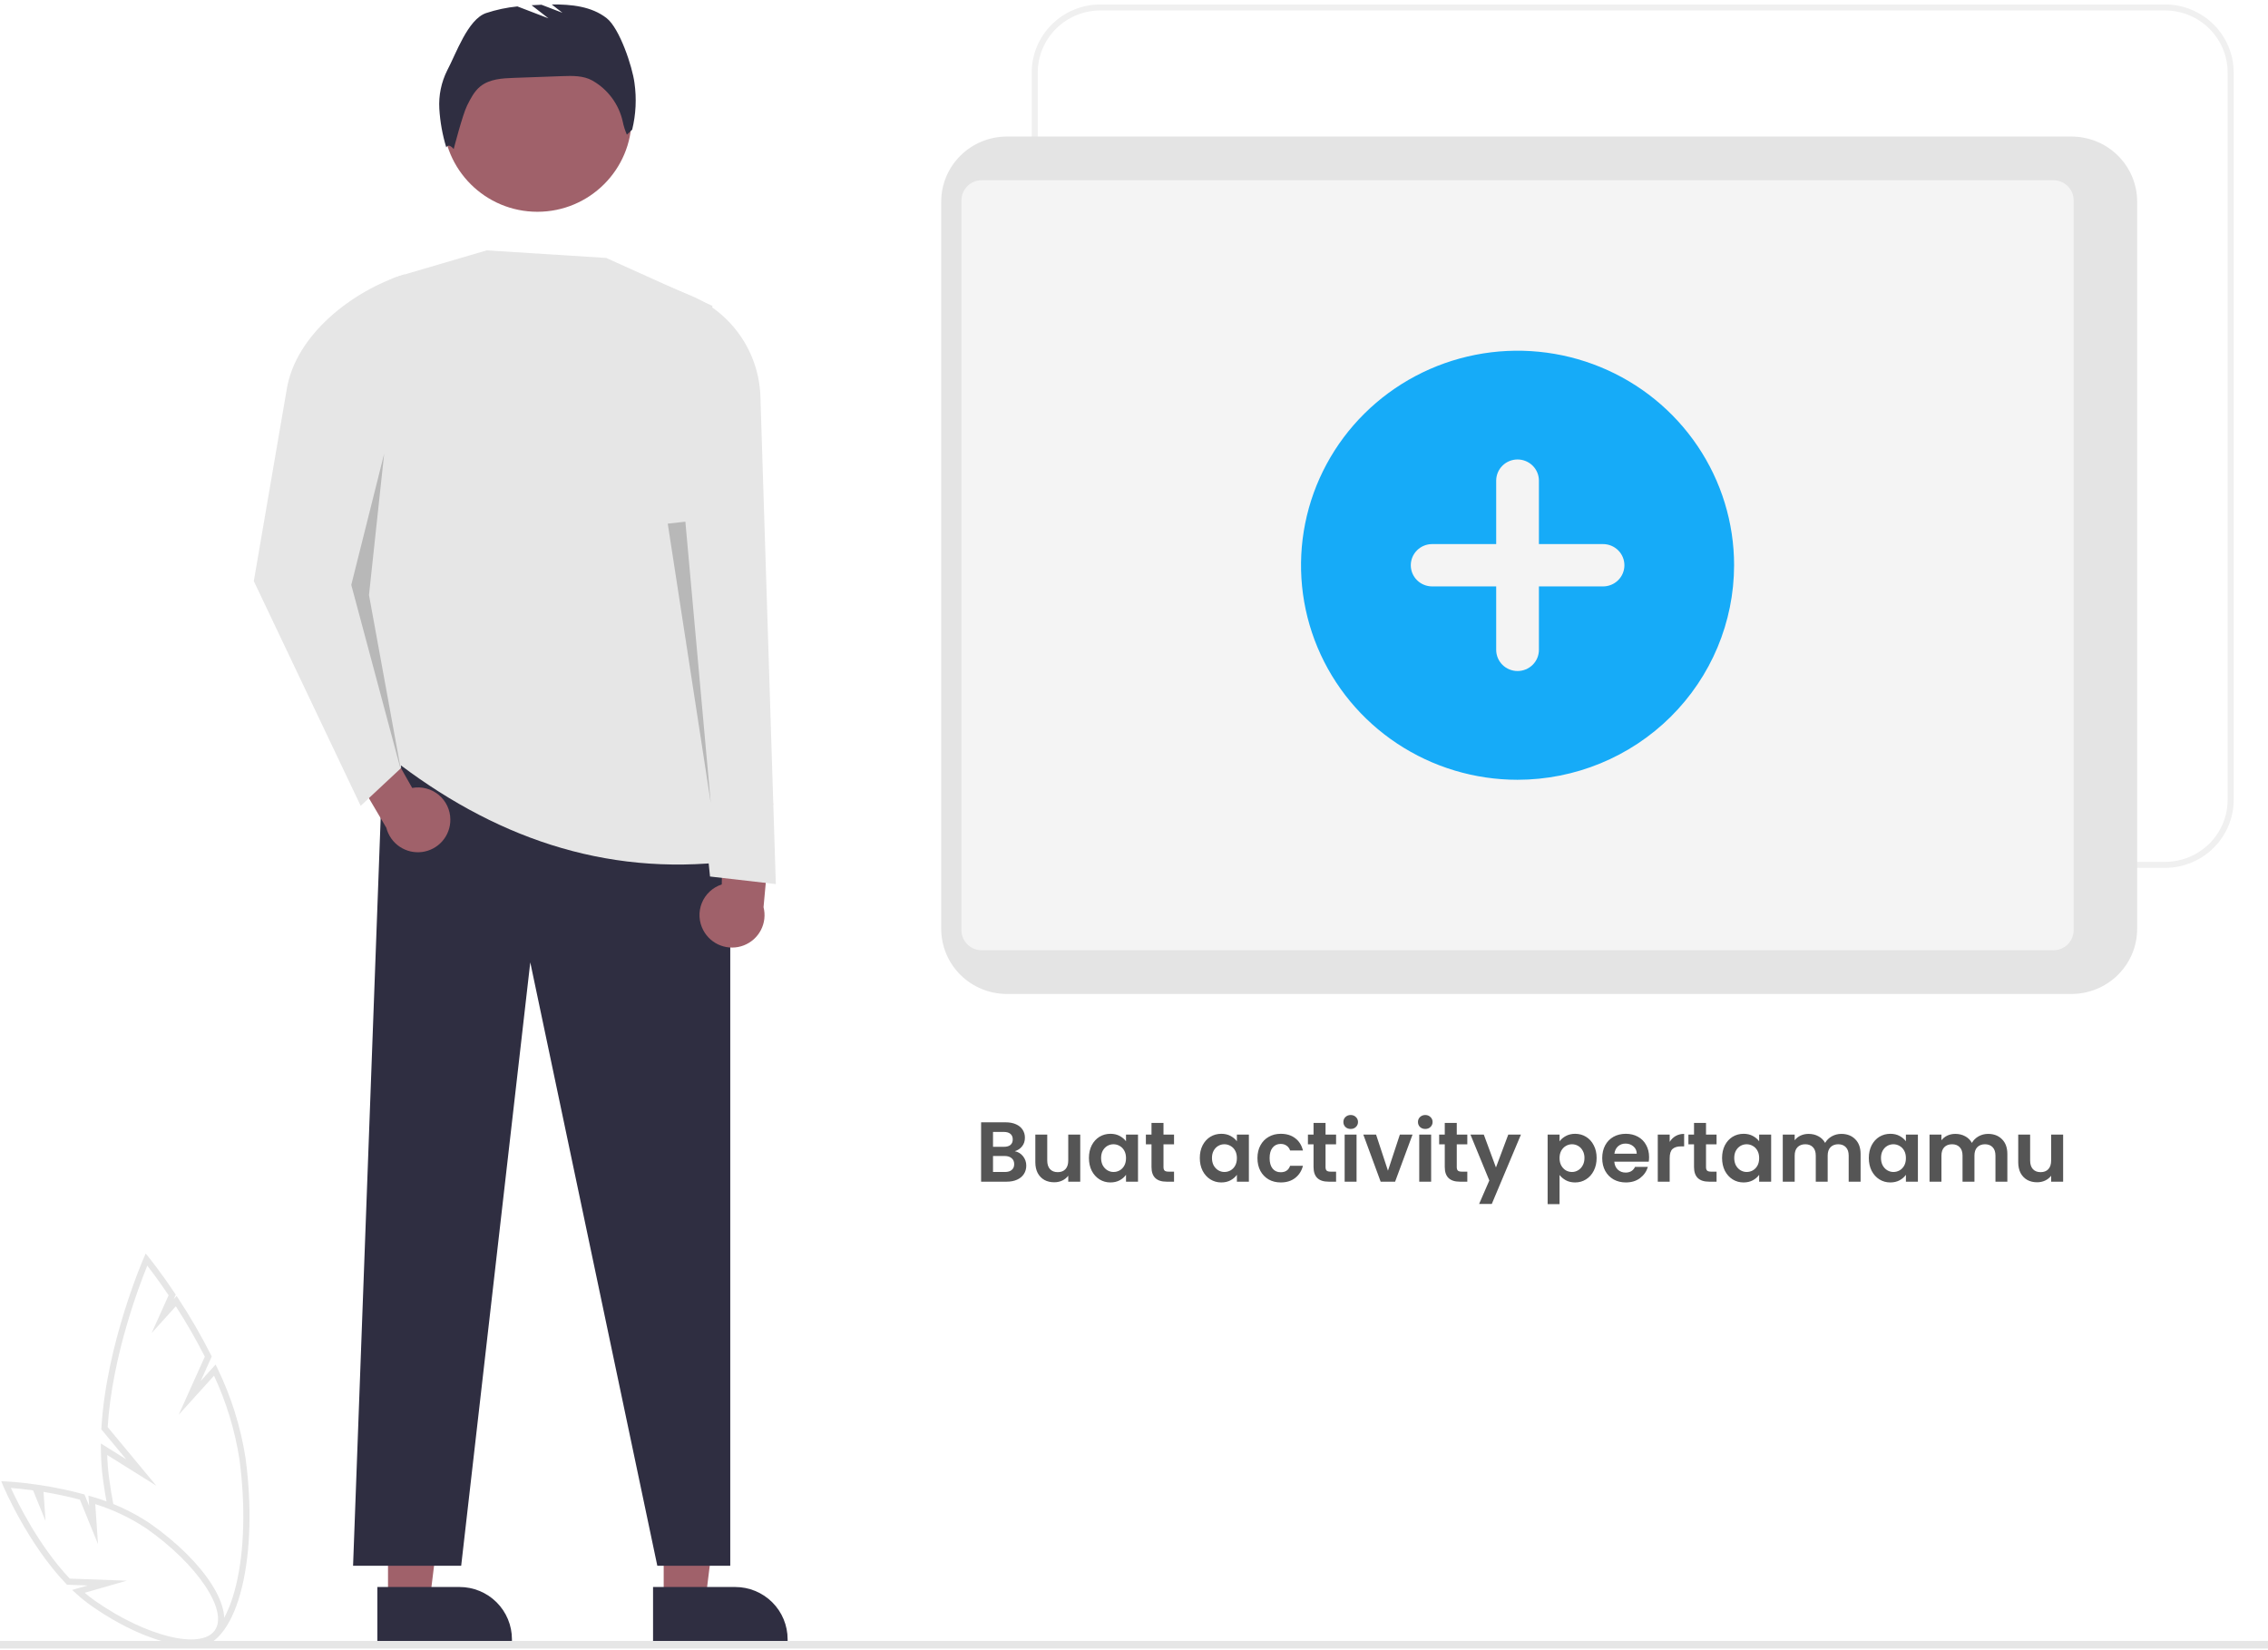
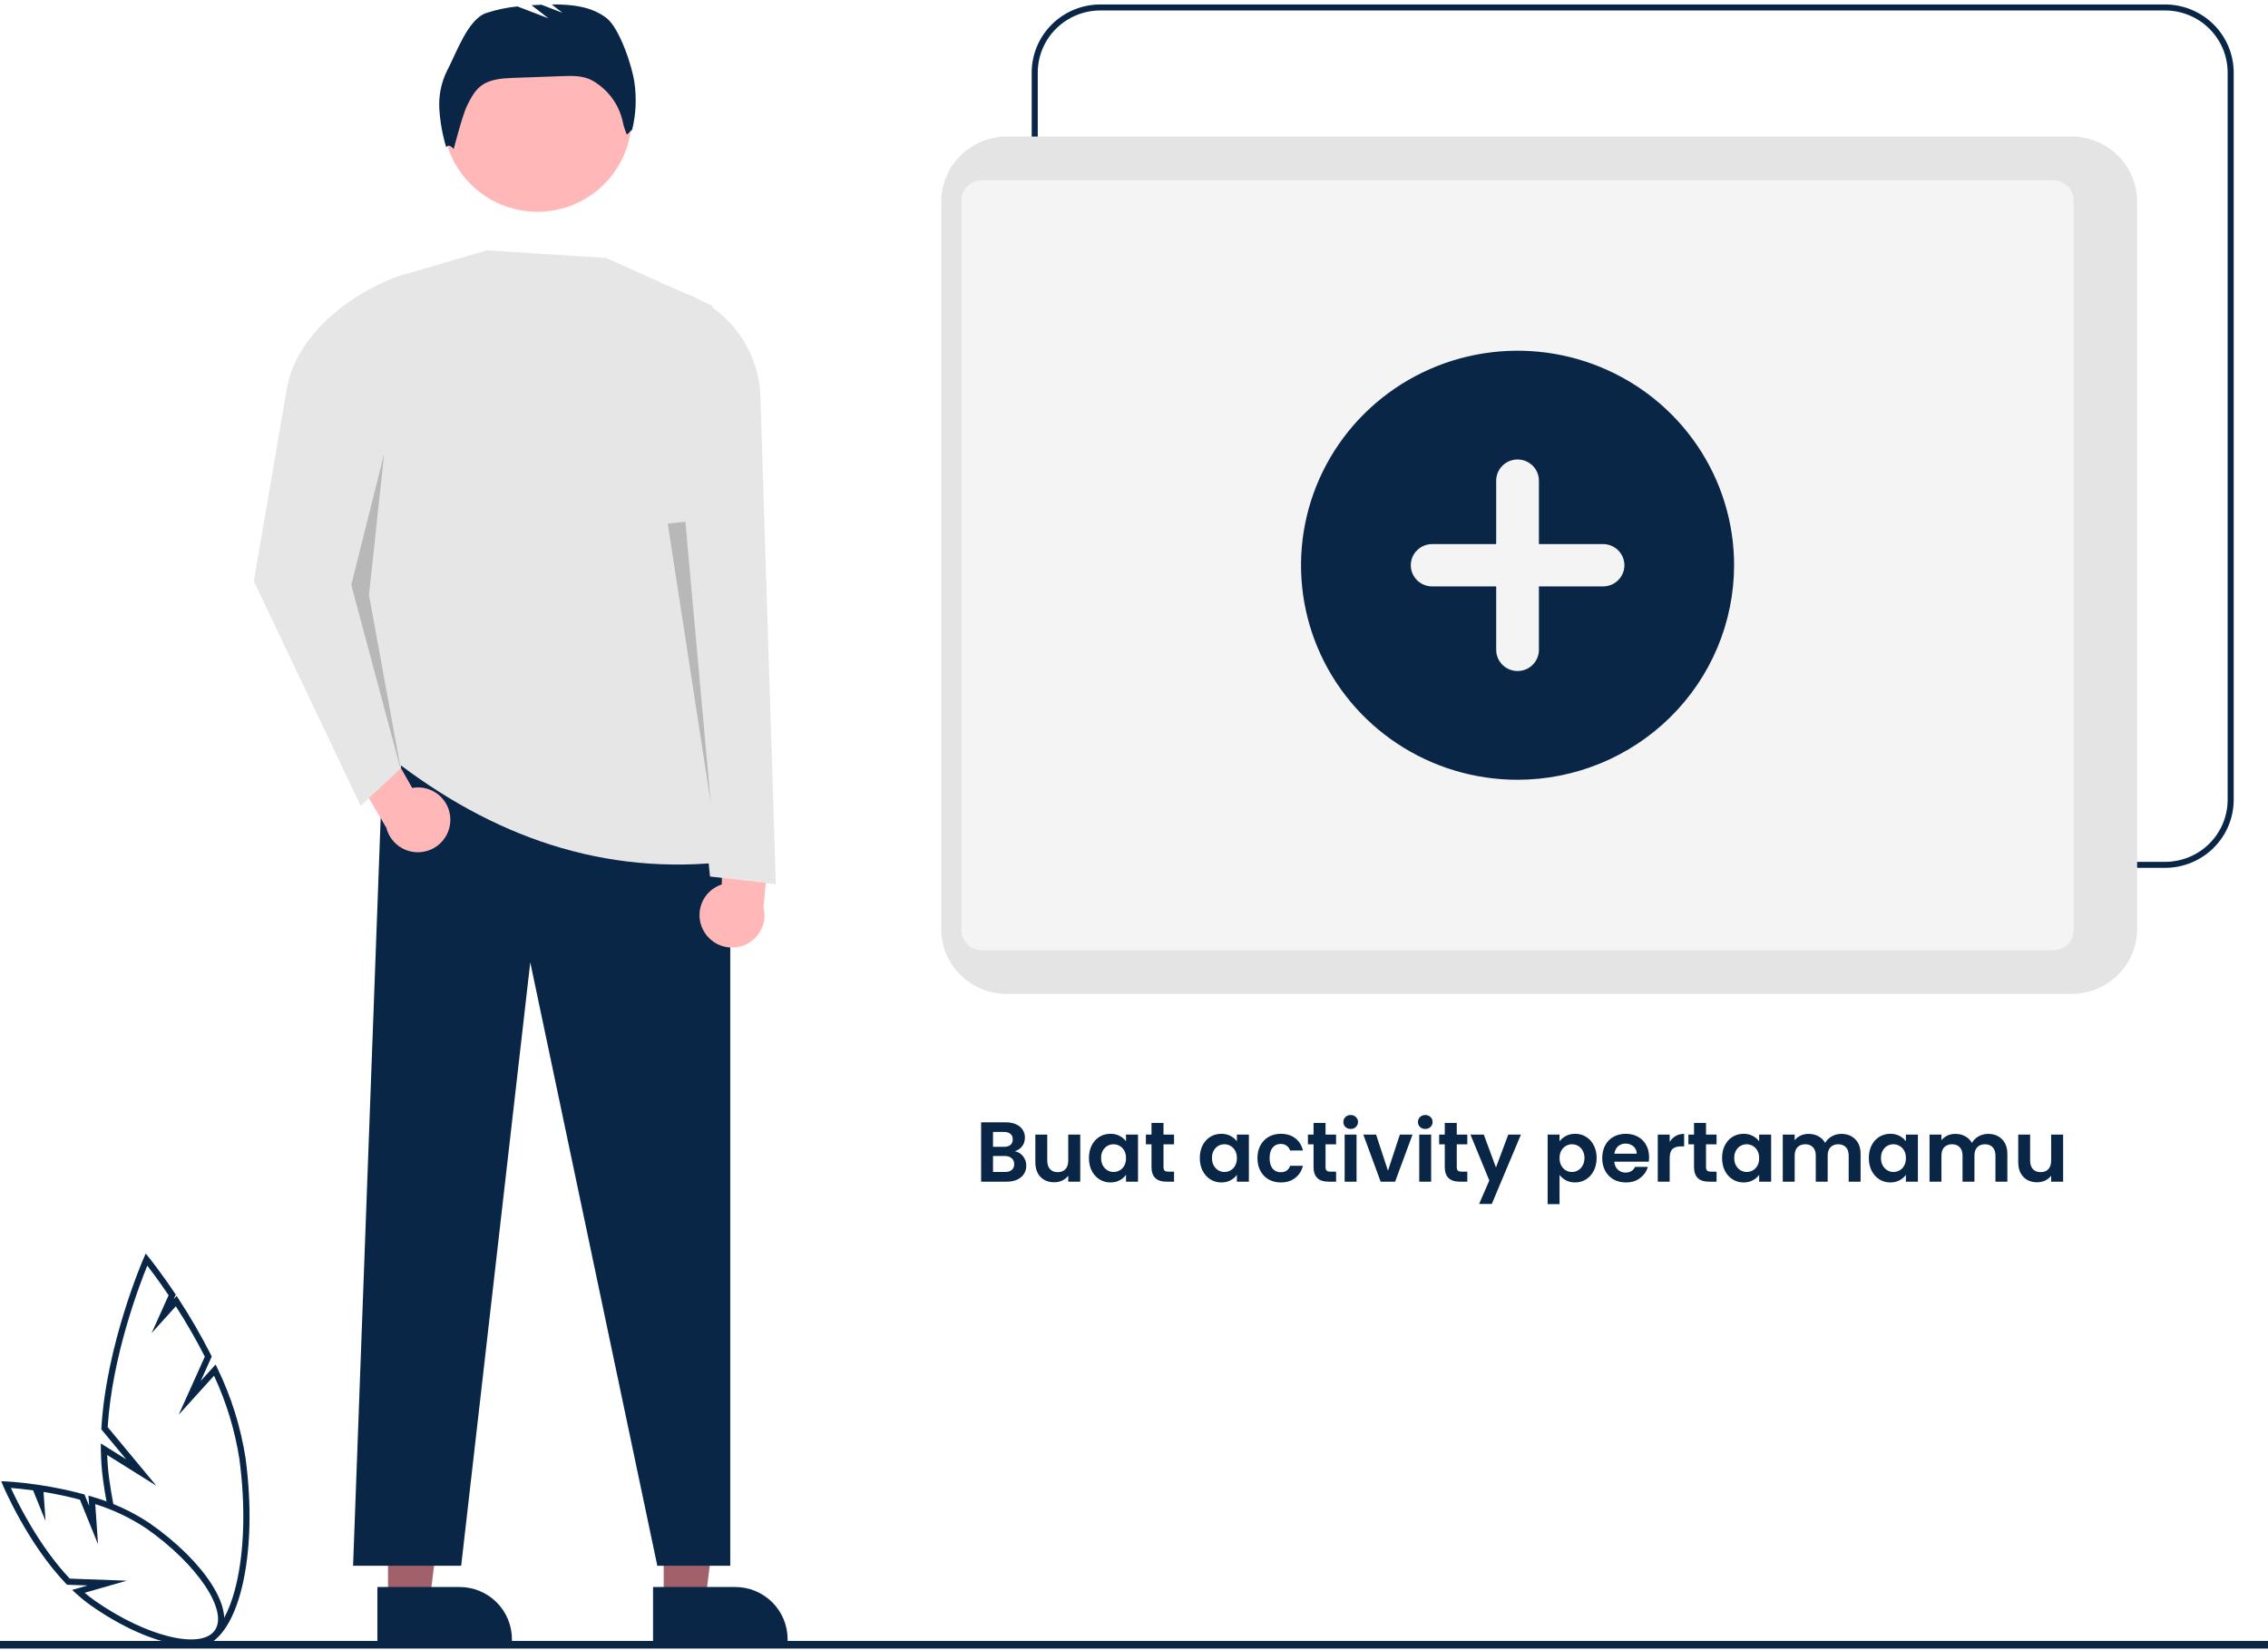
<svg xmlns="http://www.w3.org/2000/svg" width="400" height="291" viewBox="0 0 400 291" fill="none">
-   <path d="M400 289.442H0V290.785H400V289.442Z" fill="#E6E6E6" />
-   <path d="M43.31 257.21C42.459 251.73 40.796 246.406 38.377 241.413L38.025 240.685L35.407 243.582L37.347 239.267L37.22 239.018C35.507 235.636 33.61 232.352 31.536 229.18L31.151 228.592L30.637 229.16L30.997 228.361L30.817 228.092C28.248 224.248 26.274 221.817 26.255 221.792L25.697 221.108L25.337 221.925C25.272 222.074 18.748 237.068 17.884 251.885L17.87 252.116L22.261 257.41L17.783 254.606L17.791 255.624C17.805 257.365 17.924 259.104 18.147 260.831C18.344 262.316 18.576 263.767 18.843 265.182C19.266 265.196 19.678 265.324 20.034 265.553C19.724 263.971 19.458 262.346 19.233 260.677C19.061 259.345 18.952 257.991 18.908 256.641L27.569 262.065L18.992 251.723C19.773 239.196 24.62 226.575 25.98 223.244C26.711 224.189 28.088 226.023 29.736 228.473L26.741 235.135L31.012 230.411C32.863 233.286 34.569 236.252 36.123 239.298L31.509 249.556L37.747 242.657C39.925 247.33 41.433 252.287 42.226 257.379C43.318 265.604 43.105 273.506 41.626 279.628C40.21 285.494 37.713 289.099 34.777 289.52C34.172 289.603 33.558 289.567 32.968 289.413C32.494 289.748 31.925 289.921 31.344 289.907H31.184C32.095 290.411 33.116 290.685 34.157 290.704C34.415 290.704 34.672 290.685 34.927 290.648C38.379 290.154 41.136 286.339 42.689 279.906C44.201 273.645 44.423 265.59 43.31 257.21Z" fill="#E6E6E6" />
-   <path d="M33.648 290.27C29.133 290.27 22.622 287.793 16.164 283.282C15.213 282.613 14.305 281.885 13.446 281.103L12.723 280.443L15.457 279.658L11.816 279.525L11.662 279.365C4.836 272.233 0.589 262.161 0.547 262.061L0.215 261.265L1.078 261.305C1.164 261.308 3.216 261.405 6.299 261.841L6.492 261.869V261.867L7.168 261.969C9.686 262.351 12.181 262.874 14.64 263.535L14.903 263.607L15.723 265.622L15.599 263.815L16.352 264.031C19.919 265.059 23.308 266.625 26.4 268.678C36.221 275.538 41.655 284.111 38.783 288.204C37.8 289.602 35.993 290.27 33.648 290.27ZM14.93 280.947C15.53 281.454 16.154 281.937 16.794 282.387C25.789 288.67 35.447 291.046 37.884 287.577C40.32 284.106 34.778 275.865 25.782 269.582C23.006 267.74 19.982 266.301 16.801 265.308L17.287 272.372L14.092 264.522C11.988 263.964 9.835 263.507 7.679 263.156L8.033 268.283L5.833 262.88C4.129 262.647 2.756 262.52 1.92 262.456C3.059 264.951 6.823 272.656 12.302 278.448L22.352 278.815L14.93 280.947Z" fill="#E6E6E6" />
+   <path d="M400 289.442H0V290.785H400V289.442Z" fill="#0A2647" />
+   <path d="M43.31 257.21C42.459 251.73 40.796 246.406 38.377 241.413L38.025 240.685L35.407 243.582L37.347 239.267L37.22 239.018C35.507 235.636 33.61 232.352 31.536 229.18L31.151 228.592L30.637 229.16L30.997 228.361L30.817 228.092C28.248 224.248 26.274 221.817 26.255 221.792L25.697 221.108L25.337 221.925C25.272 222.074 18.748 237.068 17.884 251.885L17.87 252.116L22.261 257.41L17.783 254.606L17.791 255.624C17.805 257.365 17.924 259.104 18.147 260.831C18.344 262.316 18.576 263.767 18.843 265.182C19.266 265.196 19.678 265.324 20.034 265.553C19.724 263.971 19.458 262.346 19.233 260.677C19.061 259.345 18.952 257.991 18.908 256.641L27.569 262.065L18.992 251.723C19.773 239.196 24.62 226.575 25.98 223.244C26.711 224.189 28.088 226.023 29.736 228.473L26.741 235.135L31.012 230.411C32.863 233.286 34.569 236.252 36.123 239.298L31.509 249.556L37.747 242.657C39.925 247.33 41.433 252.287 42.226 257.379C43.318 265.604 43.105 273.506 41.626 279.628C40.21 285.494 37.713 289.099 34.777 289.52C34.172 289.603 33.558 289.567 32.968 289.413C32.494 289.748 31.925 289.921 31.344 289.907H31.184C32.095 290.412 33.116 290.685 34.157 290.704C34.415 290.704 34.672 290.685 34.927 290.648C38.379 290.154 41.136 286.339 42.689 279.906C44.201 273.645 44.423 265.59 43.31 257.21Z" fill="#0A2647" />
+   <path d="M33.648 290.27C29.133 290.27 22.622 287.793 16.164 283.282C15.213 282.613 14.305 281.885 13.446 281.103L12.723 280.443L15.457 279.658L11.816 279.525L11.662 279.365C4.836 272.233 0.589 262.161 0.547 262.061L0.215 261.265L1.078 261.305C1.164 261.308 3.216 261.405 6.299 261.841L6.492 261.869V261.867L7.168 261.969C9.686 262.351 12.181 262.874 14.64 263.535L14.903 263.607L15.723 265.622L15.599 263.815L16.352 264.031C19.919 265.059 23.308 266.625 26.4 268.678C36.221 275.538 41.655 284.111 38.783 288.204C37.8 289.602 35.993 290.27 33.648 290.27ZM14.93 280.947C15.53 281.454 16.154 281.937 16.794 282.387C25.789 288.67 35.447 291.046 37.884 287.577C40.32 284.106 34.778 275.865 25.782 269.582C23.006 267.74 19.982 266.301 16.801 265.308L17.287 272.372L14.092 264.522C11.988 263.964 9.835 263.507 7.679 263.156L8.033 268.283L5.833 262.88C4.129 262.647 2.756 262.52 1.92 262.456C3.059 264.951 6.823 272.656 12.302 278.448L22.352 278.815L14.93 280.947Z" fill="#0A2647" />
  <path d="M68.433 282.325H75.793L79.295 254.007L68.432 254.008L68.433 282.325Z" fill="#A0616A" />
-   <path d="M66.556 279.928L81.051 279.928H81.051C83.501 279.928 85.85 280.899 87.583 282.627C89.315 284.354 90.288 286.698 90.289 289.142V289.441L66.556 289.442L66.556 279.928Z" fill="#2F2E41" />
+   <path d="M66.556 279.928L81.051 279.928H81.051C83.501 279.928 85.85 280.899 87.583 282.627C89.315 284.354 90.288 286.698 90.289 289.142V289.441L66.556 289.442L66.556 279.928Z" fill="#0A2647" />
  <path d="M117.054 282.325H124.414L127.916 254.007L117.053 254.008L117.054 282.325Z" fill="#A0616A" />
-   <path d="M115.176 279.928L129.671 279.928H129.672C132.122 279.928 134.472 280.899 136.204 282.627C137.936 284.354 138.91 286.698 138.91 289.142V289.441L115.177 289.442L115.176 279.928Z" fill="#2F2E41" />
-   <path d="M62.27 276.184H81.337L93.523 169.749L115.929 276.184H128.794V149.263L67.628 131.004L62.27 276.184Z" fill="#2F2E41" />
-   <path d="M94.78 37.355C103.963 37.355 111.407 29.929 111.407 20.77C111.407 11.61 103.963 4.184 94.78 4.184C85.597 4.184 78.153 11.61 78.153 20.77C78.153 29.929 85.597 37.355 94.78 37.355Z" fill="#A0616A" />
-   <path d="M68.967 133.675C86.808 147.594 106.501 154.608 128.794 151.935C119.379 118.961 116.586 86.236 125.669 53.96L106.917 45.498L85.839 44.162L70.519 48.657C68.364 49.29 66.477 50.612 65.15 52.419C63.822 54.227 63.127 56.419 63.171 58.66C63.712 86.186 61.877 111.947 68.967 133.675Z" fill="#E6E6E6" />
-   <path d="M78.866 12.43C80.466 9.419 82.498 3.42 85.727 2.307C87.52 1.714 89.373 1.32 91.253 1.133L96.74 3.238L93.754 0.921C94.335 0.886 94.916 0.858 95.497 0.836L99.2 2.257L97.306 0.787C100.758 0.752 104.321 1.11 106.996 3.206C109.276 4.993 111.535 11.762 111.901 14.632C112.291 17.377 112.155 20.171 111.497 22.864L110.56 23.754C110.232 23.004 109.985 22.221 109.824 21.418C109.488 19.919 108.843 18.505 107.928 17.268C107.015 16.032 105.852 14.998 104.516 14.234L104.464 14.206C102.892 13.323 100.984 13.363 99.18 13.428L90.615 13.736C88.553 13.809 86.335 13.94 84.728 15.229C83.643 16.1 82.993 17.385 82.374 18.63C81.576 20.237 80.016 26.299 80.016 26.299C80.016 26.299 79.133 25.155 78.71 26.007C78.032 23.785 77.62 21.49 77.481 19.171C77.347 16.842 77.824 14.518 78.866 12.43Z" fill="#2F2E41" />
-   <path d="M79.425 144.549C79.421 143.717 79.235 142.897 78.879 142.146C78.522 141.395 78.006 140.73 77.364 140.199C76.723 139.669 75.973 139.285 75.167 139.075C74.361 138.865 73.519 138.833 72.698 138.983L62.721 121.403L58.603 129.821L68.139 146.012C68.483 147.368 69.314 148.552 70.473 149.339C71.633 150.125 73.043 150.46 74.433 150.28C75.825 150.1 77.101 149.417 78.021 148.36C78.941 147.304 79.441 145.948 79.425 144.549Z" fill="#A0616A" />
-   <path d="M124.042 164.092C123.648 163.36 123.421 162.55 123.374 161.72C123.328 160.89 123.465 160.061 123.775 159.289C124.085 158.518 124.561 157.823 125.169 157.255C125.777 156.687 126.503 156.259 127.295 156.001L127.664 135.802L136.343 141.741L134.662 160.011C135.009 161.367 134.845 162.803 134.201 164.046C133.557 165.289 132.479 166.253 131.17 166.756C129.86 167.26 128.412 167.266 127.098 166.775C125.785 166.284 124.697 165.329 124.042 164.092Z" fill="#A0616A" />
+   <path d="M115.176 279.928L129.671 279.928H129.672C132.122 279.928 134.472 280.899 136.204 282.627C137.936 284.354 138.91 286.698 138.91 289.142V289.441L115.177 289.442L115.176 279.928Z" fill="#0A2647" />
+   <path d="M62.27 276.184H81.337L93.523 169.749L115.929 276.184H128.794V149.263L67.628 131.004L62.27 276.184Z" fill="#0A2647" />
+   <path d="M94.78 37.355C103.963 37.355 111.407 29.929 111.407 20.77C111.407 11.61 103.963 4.184 94.78 4.184C85.597 4.184 78.153 11.61 78.153 20.77C78.153 29.929 85.597 37.355 94.78 37.355Z" fill="#FFB7B7" />
+   <path d="M68.967 133.676C86.808 147.594 106.501 154.608 128.794 151.935C119.379 118.961 116.586 86.236 125.669 53.96L106.917 45.498L85.839 44.162L70.519 48.657C68.364 49.29 66.477 50.612 65.15 52.419C63.822 54.227 63.127 56.419 63.171 58.66C63.712 86.186 61.877 111.947 68.967 133.676Z" fill="#E6E6E6" />
+   <path d="M78.866 12.43C80.466 9.419 82.498 3.42 85.727 2.307C87.52 1.714 89.373 1.32 91.253 1.133L96.74 3.238L93.754 0.921C94.335 0.886 94.916 0.858 95.497 0.836L99.2 2.257L97.306 0.787C100.758 0.752 104.321 1.11 106.996 3.206C109.276 4.993 111.535 11.762 111.901 14.632C112.291 17.377 112.155 20.171 111.497 22.864L110.56 23.754C110.232 23.004 109.985 22.221 109.824 21.418C109.488 19.919 108.843 18.505 107.928 17.268C107.015 16.032 105.852 14.998 104.516 14.234L104.464 14.206C102.892 13.323 100.984 13.363 99.18 13.428L90.615 13.736C88.553 13.809 86.335 13.94 84.728 15.229C83.643 16.1 82.993 17.385 82.374 18.63C81.576 20.237 80.016 26.299 80.016 26.299C80.016 26.299 79.133 25.155 78.71 26.007C78.032 23.785 77.62 21.49 77.481 19.171C77.347 16.842 77.824 14.518 78.866 12.43Z" fill="#0A2647" />
+   <path d="M79.425 144.549C79.421 143.717 79.235 142.897 78.879 142.146C78.522 141.395 78.006 140.73 77.364 140.199C76.723 139.669 75.973 139.285 75.167 139.075C74.361 138.865 73.519 138.833 72.698 138.983L62.721 121.403L58.603 129.821L68.139 146.012C68.483 147.368 69.314 148.552 70.473 149.339C71.633 150.125 73.043 150.46 74.433 150.28C75.825 150.1 77.101 149.417 78.021 148.36C78.941 147.304 79.441 145.948 79.425 144.549Z" fill="#FFB7B7" />
+   <path d="M124.042 164.092C123.648 163.36 123.421 162.55 123.374 161.72C123.328 160.89 123.465 160.061 123.775 159.289C124.085 158.518 124.561 157.823 125.169 157.255C125.777 156.687 126.503 156.259 127.295 156.001L127.664 135.802L136.343 141.741L134.662 160.011C135.009 161.367 134.845 162.803 134.201 164.046C133.557 165.289 132.479 166.253 131.17 166.756C129.86 167.26 128.412 167.266 127.098 166.775C125.785 166.284 124.697 165.329 124.042 164.092Z" fill="#FFB7B7" />
  <path d="M63.61 142.137L70.753 135.457L67.087 99.384L71.329 48.393C62.115 51.281 52.222 59.04 50.593 68.535L44.764 102.502L63.61 142.137Z" fill="#E6E6E6" />
  <path opacity="0.2" d="M67.757 80.012L61.953 103.17L70.753 136.031L65.078 104.951L67.757 80.012Z" fill="black" />
  <path d="M125.222 154.606L136.83 155.942L134.113 69.962C133.991 66.119 132.763 62.394 130.575 59.23C128.387 56.066 125.332 53.597 121.775 52.118L117.632 50.397L118.748 90.7L125.222 154.606Z" fill="#E6E6E6" />
  <path opacity="0.2" d="M120.876 92.018L125.357 141.64L117.77 92.364L120.876 92.018Z" fill="black" />
-   <path d="M381.84 153.081H194.068C190.858 153.077 187.779 151.812 185.509 149.562C183.239 147.312 181.962 144.262 181.958 141.081V12.784C181.962 9.603 183.239 6.553 185.509 4.303C187.779 2.054 190.858 0.788 194.068 0.785H381.84C385.051 0.788 388.129 2.054 390.399 4.303C392.669 6.553 393.946 9.603 393.95 12.784V141.081C393.946 144.262 392.669 147.312 390.399 149.562C388.129 151.812 385.051 153.077 381.84 153.081ZM194.068 1.844C191.141 1.847 188.334 3.001 186.265 5.052C184.195 7.103 183.03 9.883 183.027 12.784V141.081C183.03 143.982 184.195 146.762 186.265 148.814C188.334 150.865 191.141 152.019 194.068 152.022H381.84C384.768 152.019 387.574 150.865 389.644 148.814C391.713 146.762 392.878 143.982 392.881 141.081V12.784C392.878 9.883 391.713 7.103 389.644 5.052C387.574 3.001 384.768 1.847 381.84 1.844H194.068Z" fill="#F0F0F0" />
+   <path d="M381.84 153.081H194.068C190.858 153.077 187.779 151.812 185.509 149.562C183.239 147.312 181.962 144.262 181.958 141.081V12.784C181.962 9.603 183.239 6.553 185.509 4.303C187.779 2.054 190.858 0.788 194.068 0.785H381.84C385.051 0.788 388.129 2.054 390.399 4.303C392.669 6.553 393.946 9.603 393.95 12.784V141.081C393.946 144.262 392.669 147.312 390.399 149.562C388.129 151.812 385.051 153.077 381.84 153.081ZM194.068 1.844C191.141 1.847 188.334 3.001 186.265 5.052C184.195 7.103 183.03 9.883 183.027 12.784V141.081C183.03 143.982 184.195 146.762 186.265 148.814C188.334 150.865 191.141 152.019 194.068 152.022H381.84C384.768 152.019 387.574 150.865 389.644 148.814C391.713 146.762 392.878 143.982 392.881 141.081V12.784C392.878 9.883 391.713 7.103 389.644 5.052C387.574 3.001 384.768 1.847 381.84 1.844H194.068Z" fill="#0A2647" />
  <path d="M166 163.852V35.555C166.003 32.514 167.224 29.598 169.394 27.448C171.564 25.298 174.506 24.088 177.575 24.085H365.348C368.416 24.088 371.359 25.298 373.529 27.448C375.699 29.598 376.92 32.514 376.923 35.555V163.852C376.92 166.893 375.699 169.808 373.529 171.959C371.359 174.109 368.416 175.319 365.348 175.322H177.575C174.506 175.319 171.564 174.109 169.394 171.959C167.224 169.808 166.003 166.893 166 163.852Z" fill="#E4E4E4" />
-   <path d="M169.57 164.077V35.328C169.572 34.391 169.948 33.492 170.617 32.829C171.285 32.166 172.192 31.793 173.138 31.792H362.154C363.1 31.793 364.007 32.166 364.676 32.829C365.345 33.492 365.721 34.391 365.723 35.328V164.077C365.721 165.015 365.345 165.913 364.676 166.576C364.007 167.239 363.1 167.612 362.154 167.613H173.138C172.193 167.612 171.285 167.239 170.617 166.576C169.948 165.913 169.572 165.015 169.57 164.077Z" fill="#F4F4F4" />
-   <path d="M267.647 137.544C260.093 137.544 252.71 135.325 246.429 131.166C240.15 127.009 235.255 121.099 232.364 114.184C229.474 107.27 228.717 99.661 230.191 92.32C231.664 84.98 235.302 78.238 240.643 72.945C245.983 67.653 252.788 64.049 260.196 62.589C267.604 61.129 275.282 61.878 282.261 64.743C289.239 67.607 295.203 72.457 299.399 78.68C303.596 84.902 305.836 92.219 305.836 99.703C305.824 109.736 301.797 119.354 294.638 126.448C287.478 133.542 277.771 137.533 267.647 137.544Z" fill="#16ABF8" />
+   <path d="M169.57 164.077V35.328C169.572 34.391 169.948 33.492 170.617 32.829C171.285 32.166 172.192 31.793 173.138 31.792H362.154C363.1 31.793 364.007 32.166 364.676 32.829C365.345 33.492 365.721 34.391 365.723 35.328V164.077C365.721 165.015 365.345 165.914 364.676 166.576C364.007 167.239 363.1 167.612 362.154 167.613H173.138C172.193 167.612 171.285 167.239 170.617 166.576C169.948 165.914 169.572 165.015 169.57 164.077Z" fill="#F4F4F4" />
+   <path d="M267.647 137.544C260.093 137.544 252.71 135.325 246.429 131.166C240.15 127.009 235.255 121.099 232.364 114.184C229.474 107.27 228.717 99.661 230.191 92.32C231.664 84.98 235.302 78.238 240.643 72.945C245.983 67.653 252.788 64.049 260.196 62.589C267.604 61.129 275.282 61.878 282.261 64.743C289.239 67.607 295.203 72.457 299.399 78.68C303.596 84.902 305.836 92.219 305.836 99.703C305.824 109.736 301.797 119.354 294.638 126.448C287.478 133.542 277.771 137.533 267.647 137.544Z" fill="#0A2647" />
  <path d="M282.715 95.97H271.413V84.772C271.412 83.783 271.014 82.835 270.308 82.137C269.601 81.438 268.645 81.045 267.647 81.045C266.649 81.045 265.691 81.438 264.985 82.137C264.279 82.835 263.881 83.783 263.879 84.772V95.97H252.578C251.58 95.972 250.623 96.366 249.918 97.066C249.213 97.766 248.817 98.714 248.817 99.703C248.817 100.692 249.213 101.641 249.918 102.34C250.623 103.04 251.58 103.434 252.578 103.436H263.879V114.634C263.881 115.623 264.279 116.571 264.985 117.27C265.691 117.968 266.649 118.36 267.647 118.36C268.645 118.36 269.601 117.968 270.308 117.27C271.014 116.571 271.412 115.623 271.413 114.634V103.436H282.715C283.21 103.437 283.7 103.342 284.158 103.154C284.616 102.968 285.032 102.694 285.382 102.347C285.733 102.001 286.011 101.59 286.201 101.137C286.392 100.684 286.49 100.199 286.491 99.708C286.492 99.218 286.395 98.732 286.206 98.279C286.017 97.825 285.74 97.413 285.39 97.066C285.04 96.719 284.625 96.444 284.167 96.255C283.711 96.067 283.221 95.97 282.725 95.97H282.715Z" fill="#F4F4F4" />
-   <path d="M178.975 203.063C179.565 203.173 180.05 203.468 180.43 203.948C180.81 204.428 181 204.978 181 205.598C181 206.158 180.86 206.653 180.58 207.083C180.31 207.503 179.915 207.833 179.395 208.073C178.875 208.313 178.26 208.433 177.55 208.433H173.035V197.963H177.355C178.065 197.963 178.675 198.078 179.185 198.308C179.705 198.538 180.095 198.858 180.355 199.268C180.625 199.678 180.76 200.143 180.76 200.663C180.76 201.273 180.595 201.783 180.265 202.193C179.945 202.603 179.515 202.893 178.975 203.063ZM175.135 202.283H177.055C177.555 202.283 177.94 202.173 178.21 201.953C178.48 201.723 178.615 201.398 178.615 200.978C178.615 200.558 178.48 200.233 178.21 200.003C177.94 199.773 177.555 199.658 177.055 199.658H175.135V202.283ZM177.25 206.723C177.76 206.723 178.155 206.603 178.435 206.363C178.725 206.123 178.87 205.783 178.87 205.343C178.87 204.893 178.72 204.543 178.42 204.293C178.12 204.033 177.715 203.903 177.205 203.903H175.135V206.723H177.25ZM190.519 200.123V208.433H188.404V207.383C188.134 207.743 187.779 208.028 187.339 208.238C186.909 208.438 186.439 208.538 185.929 208.538C185.279 208.538 184.704 208.403 184.204 208.133C183.704 207.853 183.309 207.448 183.019 206.918C182.739 206.378 182.599 205.738 182.599 204.998V200.123H184.699V204.698C184.699 205.358 184.864 205.868 185.194 206.228C185.524 206.578 185.974 206.753 186.544 206.753C187.124 206.753 187.579 206.578 187.909 206.228C188.239 205.868 188.404 205.358 188.404 204.698V200.123H190.519ZM192.051 204.248C192.051 203.408 192.216 202.663 192.546 202.013C192.886 201.363 193.341 200.863 193.911 200.513C194.491 200.163 195.136 199.988 195.846 199.988C196.466 199.988 197.006 200.113 197.466 200.363C197.936 200.613 198.311 200.928 198.591 201.308V200.123H200.706V208.433H198.591V207.218C198.321 207.608 197.946 207.933 197.466 208.193C196.996 208.443 196.451 208.568 195.831 208.568C195.131 208.568 194.491 208.388 193.911 208.028C193.341 207.668 192.886 207.163 192.546 206.513C192.216 205.853 192.051 205.098 192.051 204.248ZM198.591 204.278C198.591 203.768 198.491 203.333 198.291 202.973C198.091 202.603 197.821 202.323 197.481 202.133C197.141 201.933 196.776 201.833 196.386 201.833C195.996 201.833 195.636 201.928 195.306 202.118C194.976 202.308 194.706 202.588 194.496 202.958C194.296 203.318 194.196 203.748 194.196 204.248C194.196 204.748 194.296 205.188 194.496 205.568C194.706 205.938 194.976 206.223 195.306 206.423C195.646 206.623 196.006 206.723 196.386 206.723C196.776 206.723 197.141 206.628 197.481 206.438C197.821 206.238 198.091 205.958 198.291 205.598C198.491 205.228 198.591 204.788 198.591 204.278ZM205.202 201.848V205.868C205.202 206.148 205.267 206.353 205.397 206.483C205.537 206.603 205.767 206.663 206.087 206.663H207.062V208.433H205.742C203.972 208.433 203.087 207.573 203.087 205.853V201.848H202.097V200.123H203.087V198.068H205.202V200.123H207.062V201.848H205.202ZM211.606 204.248C211.606 203.408 211.771 202.663 212.101 202.013C212.441 201.363 212.896 200.863 213.466 200.513C214.046 200.163 214.691 199.988 215.401 199.988C216.021 199.988 216.561 200.113 217.021 200.363C217.491 200.613 217.866 200.928 218.146 201.308V200.123H220.261V208.433H218.146V207.218C217.876 207.608 217.501 207.933 217.021 208.193C216.551 208.443 216.006 208.568 215.386 208.568C214.686 208.568 214.046 208.388 213.466 208.028C212.896 207.668 212.441 207.163 212.101 206.513C211.771 205.853 211.606 205.098 211.606 204.248ZM218.146 204.278C218.146 203.768 218.046 203.333 217.846 202.973C217.646 202.603 217.376 202.323 217.036 202.133C216.696 201.933 216.331 201.833 215.941 201.833C215.551 201.833 215.191 201.928 214.861 202.118C214.531 202.308 214.261 202.588 214.051 202.958C213.851 203.318 213.751 203.748 213.751 204.248C213.751 204.748 213.851 205.188 214.051 205.568C214.261 205.938 214.531 206.223 214.861 206.423C215.201 206.623 215.561 206.723 215.941 206.723C216.331 206.723 216.696 206.628 217.036 206.438C217.376 206.238 217.646 205.958 217.846 205.598C218.046 205.228 218.146 204.788 218.146 204.278ZM221.772 204.278C221.772 203.418 221.947 202.668 222.297 202.028C222.647 201.378 223.132 200.878 223.752 200.528C224.372 200.168 225.082 199.988 225.882 199.988C226.912 199.988 227.762 200.248 228.432 200.768C229.112 201.278 229.567 201.998 229.797 202.928H227.532C227.412 202.568 227.207 202.288 226.917 202.088C226.637 201.878 226.287 201.773 225.867 201.773C225.267 201.773 224.792 201.993 224.442 202.433C224.092 202.863 223.917 203.478 223.917 204.278C223.917 205.068 224.092 205.683 224.442 206.123C224.792 206.553 225.267 206.768 225.867 206.768C226.717 206.768 227.272 206.388 227.532 205.628H229.797C229.567 206.528 229.112 207.243 228.432 207.773C227.752 208.303 226.902 208.568 225.882 208.568C225.082 208.568 224.372 208.393 223.752 208.043C223.132 207.683 222.647 207.183 222.297 206.543C221.947 205.893 221.772 205.138 221.772 204.278ZM233.781 201.848V205.868C233.781 206.148 233.846 206.353 233.976 206.483C234.116 206.603 234.346 206.663 234.666 206.663H235.641V208.433H234.321C232.551 208.433 231.666 207.573 231.666 205.853V201.848H230.676V200.123H231.666V198.068H233.781V200.123H235.641V201.848H233.781ZM238.216 199.133C237.846 199.133 237.536 199.018 237.286 198.788C237.046 198.548 236.926 198.253 236.926 197.903C236.926 197.553 237.046 197.263 237.286 197.033C237.536 196.793 237.846 196.673 238.216 196.673C238.586 196.673 238.891 196.793 239.131 197.033C239.381 197.263 239.506 197.553 239.506 197.903C239.506 198.253 239.381 198.548 239.131 198.788C238.891 199.018 238.586 199.133 238.216 199.133ZM239.251 200.123V208.433H237.151V200.123H239.251ZM244.791 206.498L246.891 200.123H249.126L246.051 208.433H243.501L240.441 200.123H242.691L244.791 206.498ZM251.371 199.133C251.001 199.133 250.691 199.018 250.441 198.788C250.201 198.548 250.081 198.253 250.081 197.903C250.081 197.553 250.201 197.263 250.441 197.033C250.691 196.793 251.001 196.673 251.371 196.673C251.741 196.673 252.046 196.793 252.286 197.033C252.536 197.263 252.661 197.553 252.661 197.903C252.661 198.253 252.536 198.548 252.286 198.788C252.046 199.018 251.741 199.133 251.371 199.133ZM252.406 200.123V208.433H250.306V200.123H252.406ZM256.925 201.848V205.868C256.925 206.148 256.99 206.353 257.12 206.483C257.26 206.603 257.49 206.663 257.81 206.663H258.785V208.433H257.465C255.695 208.433 254.81 207.573 254.81 205.853V201.848H253.82V200.123H254.81V198.068H256.925V200.123H258.785V201.848H256.925ZM268.246 200.123L263.101 212.363H260.866L262.666 208.223L259.336 200.123H261.691L263.836 205.928L266.011 200.123H268.246ZM275.052 201.323C275.322 200.943 275.692 200.628 276.162 200.378C276.642 200.118 277.187 199.988 277.797 199.988C278.507 199.988 279.147 200.163 279.717 200.513C280.297 200.863 280.752 201.363 281.082 202.013C281.422 202.653 281.592 203.398 281.592 204.248C281.592 205.098 281.422 205.853 281.082 206.513C280.752 207.163 280.297 207.668 279.717 208.028C279.147 208.388 278.507 208.568 277.797 208.568C277.187 208.568 276.647 208.443 276.177 208.193C275.717 207.943 275.342 207.628 275.052 207.248V212.393H272.952V200.123H275.052V201.323ZM279.447 204.248C279.447 203.748 279.342 203.318 279.132 202.958C278.932 202.588 278.662 202.308 278.322 202.118C277.992 201.928 277.632 201.833 277.242 201.833C276.862 201.833 276.502 201.933 276.162 202.133C275.832 202.323 275.562 202.603 275.352 202.973C275.152 203.343 275.052 203.778 275.052 204.278C275.052 204.778 275.152 205.213 275.352 205.583C275.562 205.953 275.832 206.238 276.162 206.438C276.502 206.628 276.862 206.723 277.242 206.723C277.632 206.723 277.992 206.623 278.322 206.423C278.662 206.223 278.932 205.938 279.132 205.568C279.342 205.198 279.447 204.758 279.447 204.248ZM290.843 204.098C290.843 204.398 290.823 204.668 290.783 204.908H284.708C284.758 205.508 284.968 205.978 285.338 206.318C285.708 206.658 286.163 206.828 286.703 206.828C287.483 206.828 288.038 206.493 288.368 205.823H290.633C290.393 206.623 289.933 207.283 289.253 207.803C288.573 208.313 287.738 208.568 286.748 208.568C285.948 208.568 285.228 208.393 284.588 208.043C283.958 207.683 283.463 207.178 283.103 206.528C282.753 205.878 282.578 205.128 282.578 204.278C282.578 203.418 282.753 202.663 283.103 202.013C283.453 201.363 283.943 200.863 284.573 200.513C285.203 200.163 285.928 199.988 286.748 199.988C287.538 199.988 288.243 200.158 288.863 200.498C289.493 200.838 289.978 201.323 290.318 201.953C290.668 202.573 290.843 203.288 290.843 204.098ZM288.668 203.498C288.658 202.958 288.463 202.528 288.083 202.208C287.703 201.878 287.238 201.713 286.688 201.713C286.168 201.713 285.728 201.873 285.368 202.193C285.018 202.503 284.803 202.938 284.723 203.498H288.668ZM294.476 201.413C294.746 200.973 295.096 200.628 295.526 200.378C295.966 200.128 296.466 200.003 297.026 200.003V202.208H296.471C295.811 202.208 295.311 202.363 294.971 202.673C294.641 202.983 294.476 203.523 294.476 204.293V208.433H292.376V200.123H294.476V201.413ZM300.885 201.848V205.868C300.885 206.148 300.95 206.353 301.08 206.483C301.22 206.603 301.45 206.663 301.77 206.663H302.745V208.433H301.425C299.655 208.433 298.77 207.573 298.77 205.853V201.848H297.78V200.123H298.77V198.068H300.885V200.123H302.745V201.848H300.885ZM303.716 204.248C303.716 203.408 303.881 202.663 304.211 202.013C304.551 201.363 305.006 200.863 305.576 200.513C306.156 200.163 306.801 199.988 307.511 199.988C308.131 199.988 308.671 200.113 309.131 200.363C309.601 200.613 309.976 200.928 310.256 201.308V200.123H312.371V208.433H310.256V207.218C309.986 207.608 309.611 207.933 309.131 208.193C308.661 208.443 308.116 208.568 307.496 208.568C306.796 208.568 306.156 208.388 305.576 208.028C305.006 207.668 304.551 207.163 304.211 206.513C303.881 205.853 303.716 205.098 303.716 204.248ZM310.256 204.278C310.256 203.768 310.156 203.333 309.956 202.973C309.756 202.603 309.486 202.323 309.146 202.133C308.806 201.933 308.441 201.833 308.051 201.833C307.661 201.833 307.301 201.928 306.971 202.118C306.641 202.308 306.371 202.588 306.161 202.958C305.961 203.318 305.861 203.748 305.861 204.248C305.861 204.748 305.961 205.188 306.161 205.568C306.371 205.938 306.641 206.223 306.971 206.423C307.311 206.623 307.671 206.723 308.051 206.723C308.441 206.723 308.806 206.628 309.146 206.438C309.486 206.238 309.756 205.958 309.956 205.598C310.156 205.228 310.256 204.788 310.256 204.278ZM324.742 200.003C325.762 200.003 326.582 200.318 327.202 200.948C327.832 201.568 328.147 202.438 328.147 203.558V208.433H326.047V203.843C326.047 203.193 325.882 202.698 325.552 202.358C325.222 202.008 324.772 201.833 324.202 201.833C323.632 201.833 323.177 202.008 322.837 202.358C322.507 202.698 322.342 203.193 322.342 203.843V208.433H320.242V203.843C320.242 203.193 320.077 202.698 319.747 202.358C319.417 202.008 318.967 201.833 318.397 201.833C317.817 201.833 317.357 202.008 317.017 202.358C316.687 202.698 316.522 203.193 316.522 203.843V208.433H314.422V200.123H316.522V201.128C316.792 200.778 317.137 200.503 317.557 200.303C317.987 200.103 318.457 200.003 318.967 200.003C319.617 200.003 320.197 200.143 320.707 200.423C321.217 200.693 321.612 201.083 321.892 201.593C322.162 201.113 322.552 200.728 323.062 200.438C323.582 200.148 324.142 200.003 324.742 200.003ZM329.599 204.248C329.599 203.408 329.764 202.663 330.094 202.013C330.434 201.363 330.889 200.863 331.459 200.513C332.039 200.163 332.684 199.988 333.394 199.988C334.014 199.988 334.554 200.113 335.014 200.363C335.484 200.613 335.859 200.928 336.139 201.308V200.123H338.254V208.433H336.139V207.218C335.869 207.608 335.494 207.933 335.014 208.193C334.544 208.443 333.999 208.568 333.379 208.568C332.679 208.568 332.039 208.388 331.459 208.028C330.889 207.668 330.434 207.163 330.094 206.513C329.764 205.853 329.599 205.098 329.599 204.248ZM336.139 204.278C336.139 203.768 336.039 203.333 335.839 202.973C335.639 202.603 335.369 202.323 335.029 202.133C334.689 201.933 334.324 201.833 333.934 201.833C333.544 201.833 333.184 201.928 332.854 202.118C332.524 202.308 332.254 202.588 332.044 202.958C331.844 203.318 331.744 203.748 331.744 204.248C331.744 204.748 331.844 205.188 332.044 205.568C332.254 205.938 332.524 206.223 332.854 206.423C333.194 206.623 333.554 206.723 333.934 206.723C334.324 206.723 334.689 206.628 335.029 206.438C335.369 206.238 335.639 205.958 335.839 205.598C336.039 205.228 336.139 204.788 336.139 204.278ZM350.626 200.003C351.646 200.003 352.466 200.318 353.086 200.948C353.716 201.568 354.031 202.438 354.031 203.558V208.433H351.931V203.843C351.931 203.193 351.766 202.698 351.436 202.358C351.106 202.008 350.656 201.833 350.086 201.833C349.516 201.833 349.061 202.008 348.721 202.358C348.391 202.698 348.226 203.193 348.226 203.843V208.433H346.126V203.843C346.126 203.193 345.961 202.698 345.631 202.358C345.301 202.008 344.851 201.833 344.281 201.833C343.701 201.833 343.241 202.008 342.901 202.358C342.571 202.698 342.406 203.193 342.406 203.843V208.433H340.306V200.123H342.406V201.128C342.676 200.778 343.021 200.503 343.441 200.303C343.871 200.103 344.341 200.003 344.851 200.003C345.501 200.003 346.081 200.143 346.591 200.423C347.101 200.693 347.496 201.083 347.776 201.593C348.046 201.113 348.436 200.728 348.946 200.438C349.466 200.148 350.026 200.003 350.626 200.003ZM363.868 200.123V208.433H361.753V207.383C361.483 207.743 361.128 208.028 360.688 208.238C360.258 208.438 359.788 208.538 359.278 208.538C358.628 208.538 358.053 208.403 357.553 208.133C357.053 207.853 356.658 207.448 356.368 206.918C356.088 206.378 355.948 205.738 355.948 204.998V200.123H358.048V204.698C358.048 205.358 358.213 205.868 358.543 206.228C358.873 206.578 359.323 206.753 359.893 206.753C360.473 206.753 360.928 206.578 361.258 206.228C361.588 205.868 361.753 205.358 361.753 204.698V200.123H363.868Z" fill="#555555" />
+   <path d="M178.975 203.063C179.565 203.173 180.05 203.468 180.43 203.948C180.81 204.428 181 204.978 181 205.598C181 206.158 180.86 206.653 180.58 207.083C180.31 207.503 179.915 207.833 179.395 208.073C178.875 208.313 178.26 208.433 177.55 208.433H173.035V197.963H177.355C178.065 197.963 178.675 198.078 179.185 198.308C179.705 198.538 180.095 198.858 180.355 199.268C180.625 199.678 180.76 200.143 180.76 200.663C180.76 201.273 180.595 201.783 180.265 202.193C179.945 202.603 179.515 202.893 178.975 203.063ZM175.135 202.283H177.055C177.555 202.283 177.94 202.173 178.21 201.953C178.48 201.723 178.615 201.398 178.615 200.978C178.615 200.558 178.48 200.233 178.21 200.003C177.94 199.773 177.555 199.658 177.055 199.658H175.135V202.283ZM177.25 206.723C177.76 206.723 178.155 206.603 178.435 206.363C178.725 206.123 178.87 205.783 178.87 205.343C178.87 204.893 178.72 204.543 178.42 204.293C178.12 204.033 177.715 203.903 177.205 203.903H175.135V206.723H177.25ZM190.519 200.123V208.433H188.404V207.383C188.134 207.743 187.779 208.028 187.339 208.238C186.909 208.438 186.439 208.538 185.929 208.538C185.279 208.538 184.704 208.403 184.204 208.133C183.704 207.853 183.309 207.448 183.019 206.918C182.739 206.378 182.599 205.738 182.599 204.998V200.123H184.699V204.698C184.699 205.358 184.864 205.868 185.194 206.228C185.524 206.578 185.974 206.753 186.544 206.753C187.124 206.753 187.579 206.578 187.909 206.228C188.239 205.868 188.404 205.358 188.404 204.698V200.123H190.519ZM192.051 204.248C192.051 203.408 192.216 202.663 192.546 202.013C192.886 201.363 193.341 200.863 193.911 200.513C194.491 200.163 195.136 199.988 195.846 199.988C196.466 199.988 197.006 200.113 197.466 200.363C197.936 200.613 198.311 200.928 198.591 201.308V200.123H200.706V208.433H198.591V207.218C198.321 207.608 197.946 207.933 197.466 208.193C196.996 208.443 196.451 208.568 195.831 208.568C195.131 208.568 194.491 208.388 193.911 208.028C193.341 207.668 192.886 207.163 192.546 206.513C192.216 205.853 192.051 205.098 192.051 204.248ZM198.591 204.278C198.591 203.768 198.491 203.333 198.291 202.973C198.091 202.603 197.821 202.323 197.481 202.133C197.141 201.933 196.776 201.833 196.386 201.833C195.996 201.833 195.636 201.928 195.306 202.118C194.976 202.308 194.706 202.588 194.496 202.958C194.296 203.318 194.196 203.748 194.196 204.248C194.196 204.748 194.296 205.188 194.496 205.568C194.706 205.938 194.976 206.223 195.306 206.423C195.646 206.623 196.006 206.723 196.386 206.723C196.776 206.723 197.141 206.628 197.481 206.438C197.821 206.238 198.091 205.958 198.291 205.598C198.491 205.228 198.591 204.788 198.591 204.278ZM205.202 201.848V205.868C205.202 206.148 205.267 206.353 205.397 206.483C205.537 206.603 205.767 206.663 206.087 206.663H207.062V208.433H205.742C203.972 208.433 203.087 207.573 203.087 205.853V201.848H202.097V200.123H203.087V198.068H205.202V200.123H207.062V201.848H205.202ZM211.606 204.248C211.606 203.408 211.771 202.663 212.101 202.013C212.441 201.363 212.896 200.863 213.466 200.513C214.046 200.163 214.691 199.988 215.401 199.988C216.021 199.988 216.561 200.113 217.021 200.363C217.491 200.613 217.866 200.928 218.146 201.308V200.123H220.261V208.433H218.146V207.218C217.876 207.608 217.501 207.933 217.021 208.193C216.551 208.443 216.006 208.568 215.386 208.568C214.686 208.568 214.046 208.388 213.466 208.028C212.896 207.668 212.441 207.163 212.101 206.513C211.771 205.853 211.606 205.098 211.606 204.248ZM218.146 204.278C218.146 203.768 218.046 203.333 217.846 202.973C217.646 202.603 217.376 202.323 217.036 202.133C216.696 201.933 216.331 201.833 215.941 201.833C215.551 201.833 215.191 201.928 214.861 202.118C214.531 202.308 214.261 202.588 214.051 202.958C213.851 203.318 213.751 203.748 213.751 204.248C213.751 204.748 213.851 205.188 214.051 205.568C214.261 205.938 214.531 206.223 214.861 206.423C215.201 206.623 215.561 206.723 215.941 206.723C216.331 206.723 216.696 206.628 217.036 206.438C217.376 206.238 217.646 205.958 217.846 205.598C218.046 205.228 218.146 204.788 218.146 204.278ZM221.772 204.278C221.772 203.418 221.947 202.668 222.297 202.028C222.647 201.378 223.132 200.878 223.752 200.528C224.372 200.168 225.082 199.988 225.882 199.988C226.912 199.988 227.762 200.248 228.432 200.768C229.112 201.278 229.567 201.998 229.797 202.928H227.532C227.412 202.568 227.207 202.288 226.917 202.088C226.637 201.878 226.287 201.773 225.867 201.773C225.267 201.773 224.792 201.993 224.442 202.433C224.092 202.863 223.917 203.478 223.917 204.278C223.917 205.068 224.092 205.683 224.442 206.123C224.792 206.553 225.267 206.768 225.867 206.768C226.717 206.768 227.272 206.388 227.532 205.628H229.797C229.567 206.528 229.112 207.243 228.432 207.773C227.752 208.303 226.902 208.568 225.882 208.568C225.082 208.568 224.372 208.393 223.752 208.043C223.132 207.683 222.647 207.183 222.297 206.543C221.947 205.893 221.772 205.138 221.772 204.278ZM233.781 201.848V205.868C233.781 206.148 233.846 206.353 233.976 206.483C234.116 206.603 234.346 206.663 234.666 206.663H235.641V208.433H234.321C232.551 208.433 231.666 207.573 231.666 205.853V201.848H230.676V200.123H231.666V198.068H233.781V200.123H235.641V201.848H233.781ZM238.216 199.133C237.846 199.133 237.536 199.018 237.286 198.788C237.046 198.548 236.926 198.253 236.926 197.903C236.926 197.553 237.046 197.263 237.286 197.033C237.536 196.793 237.846 196.673 238.216 196.673C238.586 196.673 238.891 196.793 239.131 197.033C239.381 197.263 239.506 197.553 239.506 197.903C239.506 198.253 239.381 198.548 239.131 198.788C238.891 199.018 238.586 199.133 238.216 199.133ZM239.251 200.123V208.433H237.151V200.123H239.251ZM244.791 206.498L246.891 200.123H249.126L246.051 208.433H243.501L240.441 200.123H242.691L244.791 206.498ZM251.371 199.133C251.001 199.133 250.691 199.018 250.441 198.788C250.201 198.548 250.081 198.253 250.081 197.903C250.081 197.553 250.201 197.263 250.441 197.033C250.691 196.793 251.001 196.673 251.371 196.673C251.741 196.673 252.046 196.793 252.286 197.033C252.536 197.263 252.661 197.553 252.661 197.903C252.661 198.253 252.536 198.548 252.286 198.788C252.046 199.018 251.741 199.133 251.371 199.133ZM252.406 200.123V208.433H250.306V200.123H252.406ZM256.925 201.848V205.868C256.925 206.148 256.99 206.353 257.12 206.483C257.26 206.603 257.49 206.663 257.81 206.663H258.785V208.433H257.465C255.695 208.433 254.81 207.573 254.81 205.853V201.848H253.82V200.123H254.81V198.068H256.925V200.123H258.785V201.848H256.925ZM268.246 200.123L263.101 212.363H260.866L262.666 208.223L259.336 200.123H261.691L263.836 205.928L266.011 200.123H268.246ZM275.052 201.323C275.322 200.943 275.692 200.628 276.162 200.378C276.642 200.118 277.187 199.988 277.797 199.988C278.507 199.988 279.147 200.163 279.717 200.513C280.297 200.863 280.752 201.363 281.082 202.013C281.422 202.653 281.592 203.398 281.592 204.248C281.592 205.098 281.422 205.853 281.082 206.513C280.752 207.163 280.297 207.668 279.717 208.028C279.147 208.388 278.507 208.568 277.797 208.568C277.187 208.568 276.647 208.443 276.177 208.193C275.717 207.943 275.342 207.628 275.052 207.248V212.393H272.952V200.123H275.052V201.323ZM279.447 204.248C279.447 203.748 279.342 203.318 279.132 202.958C278.932 202.588 278.662 202.308 278.322 202.118C277.992 201.928 277.632 201.833 277.242 201.833C276.862 201.833 276.502 201.933 276.162 202.133C275.832 202.323 275.562 202.603 275.352 202.973C275.152 203.343 275.052 203.778 275.052 204.278C275.052 204.778 275.152 205.213 275.352 205.583C275.562 205.953 275.832 206.238 276.162 206.438C276.502 206.628 276.862 206.723 277.242 206.723C277.632 206.723 277.992 206.623 278.322 206.423C278.662 206.223 278.932 205.938 279.132 205.568C279.342 205.198 279.447 204.758 279.447 204.248ZM290.843 204.098C290.843 204.398 290.823 204.668 290.783 204.908H284.708C284.758 205.508 284.968 205.978 285.338 206.318C285.708 206.658 286.163 206.828 286.703 206.828C287.483 206.828 288.038 206.493 288.368 205.823H290.633C290.393 206.623 289.933 207.283 289.253 207.803C288.573 208.313 287.738 208.568 286.748 208.568C285.948 208.568 285.228 208.393 284.588 208.043C283.958 207.683 283.463 207.178 283.103 206.528C282.753 205.878 282.578 205.128 282.578 204.278C282.578 203.418 282.753 202.663 283.103 202.013C283.453 201.363 283.943 200.863 284.573 200.513C285.203 200.163 285.928 199.988 286.748 199.988C287.538 199.988 288.243 200.158 288.863 200.498C289.493 200.838 289.978 201.323 290.318 201.953C290.668 202.573 290.843 203.288 290.843 204.098ZM288.668 203.498C288.658 202.958 288.463 202.528 288.083 202.208C287.703 201.878 287.238 201.713 286.688 201.713C286.168 201.713 285.728 201.873 285.368 202.193C285.018 202.503 284.803 202.938 284.723 203.498H288.668ZM294.476 201.413C294.746 200.973 295.096 200.628 295.526 200.378C295.966 200.128 296.466 200.003 297.026 200.003V202.208H296.471C295.811 202.208 295.311 202.363 294.971 202.673C294.641 202.983 294.476 203.523 294.476 204.293V208.433H292.376V200.123H294.476V201.413ZM300.885 201.848V205.868C300.885 206.148 300.95 206.353 301.08 206.483C301.22 206.603 301.45 206.663 301.77 206.663H302.745V208.433H301.425C299.655 208.433 298.77 207.573 298.77 205.853V201.848H297.78V200.123H298.77V198.068H300.885V200.123H302.745V201.848H300.885ZM303.716 204.248C303.716 203.408 303.881 202.663 304.211 202.013C304.551 201.363 305.006 200.863 305.576 200.513C306.156 200.163 306.801 199.988 307.511 199.988C308.131 199.988 308.671 200.113 309.131 200.363C309.601 200.613 309.976 200.928 310.256 201.308V200.123H312.371V208.433H310.256V207.218C309.986 207.608 309.611 207.933 309.131 208.193C308.661 208.443 308.116 208.568 307.496 208.568C306.796 208.568 306.156 208.388 305.576 208.028C305.006 207.668 304.551 207.163 304.211 206.513C303.881 205.853 303.716 205.098 303.716 204.248ZM310.256 204.278C310.256 203.768 310.156 203.333 309.956 202.973C309.756 202.603 309.486 202.323 309.146 202.133C308.806 201.933 308.441 201.833 308.051 201.833C307.661 201.833 307.301 201.928 306.971 202.118C306.641 202.308 306.371 202.588 306.161 202.958C305.961 203.318 305.861 203.748 305.861 204.248C305.861 204.748 305.961 205.188 306.161 205.568C306.371 205.938 306.641 206.223 306.971 206.423C307.311 206.623 307.671 206.723 308.051 206.723C308.441 206.723 308.806 206.628 309.146 206.438C309.486 206.238 309.756 205.958 309.956 205.598C310.156 205.228 310.256 204.788 310.256 204.278ZM324.742 200.003C325.762 200.003 326.582 200.318 327.202 200.948C327.832 201.568 328.147 202.438 328.147 203.558V208.433H326.047V203.843C326.047 203.193 325.882 202.698 325.552 202.358C325.222 202.008 324.772 201.833 324.202 201.833C323.632 201.833 323.177 202.008 322.837 202.358C322.507 202.698 322.342 203.193 322.342 203.843V208.433H320.242V203.843C320.242 203.193 320.077 202.698 319.747 202.358C319.417 202.008 318.967 201.833 318.397 201.833C317.817 201.833 317.357 202.008 317.017 202.358C316.687 202.698 316.522 203.193 316.522 203.843V208.433H314.422V200.123H316.522V201.128C316.792 200.778 317.137 200.503 317.557 200.303C317.987 200.103 318.457 200.003 318.967 200.003C319.617 200.003 320.197 200.143 320.707 200.423C321.217 200.693 321.612 201.083 321.892 201.593C322.162 201.113 322.552 200.728 323.062 200.438C323.582 200.148 324.142 200.003 324.742 200.003ZM329.599 204.248C329.599 203.408 329.764 202.663 330.094 202.013C330.434 201.363 330.889 200.863 331.459 200.513C332.039 200.163 332.684 199.988 333.394 199.988C334.014 199.988 334.554 200.113 335.014 200.363C335.484 200.613 335.859 200.928 336.139 201.308V200.123H338.254V208.433H336.139V207.218C335.869 207.608 335.494 207.933 335.014 208.193C334.544 208.443 333.999 208.568 333.379 208.568C332.679 208.568 332.039 208.388 331.459 208.028C330.889 207.668 330.434 207.163 330.094 206.513C329.764 205.853 329.599 205.098 329.599 204.248ZM336.139 204.278C336.139 203.768 336.039 203.333 335.839 202.973C335.639 202.603 335.369 202.323 335.029 202.133C334.689 201.933 334.324 201.833 333.934 201.833C333.544 201.833 333.184 201.928 332.854 202.118C332.524 202.308 332.254 202.588 332.044 202.958C331.844 203.318 331.744 203.748 331.744 204.248C331.744 204.748 331.844 205.188 332.044 205.568C332.254 205.938 332.524 206.223 332.854 206.423C333.194 206.623 333.554 206.723 333.934 206.723C334.324 206.723 334.689 206.628 335.029 206.438C335.369 206.238 335.639 205.958 335.839 205.598C336.039 205.228 336.139 204.788 336.139 204.278ZM350.626 200.003C351.646 200.003 352.466 200.318 353.086 200.948C353.716 201.568 354.031 202.438 354.031 203.558V208.433H351.931V203.843C351.931 203.193 351.766 202.698 351.436 202.358C351.106 202.008 350.656 201.833 350.086 201.833C349.516 201.833 349.061 202.008 348.721 202.358C348.391 202.698 348.226 203.193 348.226 203.843V208.433H346.126V203.843C346.126 203.193 345.961 202.698 345.631 202.358C345.301 202.008 344.851 201.833 344.281 201.833C343.701 201.833 343.241 202.008 342.901 202.358C342.571 202.698 342.406 203.193 342.406 203.843V208.433H340.306V200.123H342.406V201.128C342.676 200.778 343.021 200.503 343.441 200.303C343.871 200.103 344.341 200.003 344.851 200.003C345.501 200.003 346.081 200.143 346.591 200.423C347.101 200.693 347.496 201.083 347.776 201.593C348.046 201.113 348.436 200.728 348.946 200.438C349.466 200.148 350.026 200.003 350.626 200.003ZM363.868 200.123V208.433H361.753V207.383C361.483 207.743 361.128 208.028 360.688 208.238C360.258 208.438 359.788 208.538 359.278 208.538C358.628 208.538 358.053 208.403 357.553 208.133C357.053 207.853 356.658 207.448 356.368 206.918C356.088 206.378 355.948 205.738 355.948 204.998V200.123H358.048V204.698C358.048 205.358 358.213 205.868 358.543 206.228C358.873 206.578 359.323 206.753 359.893 206.753C360.473 206.753 360.928 206.578 361.258 206.228C361.588 205.868 361.753 205.358 361.753 204.698V200.123H363.868Z" fill="#0A2647" />
</svg>
